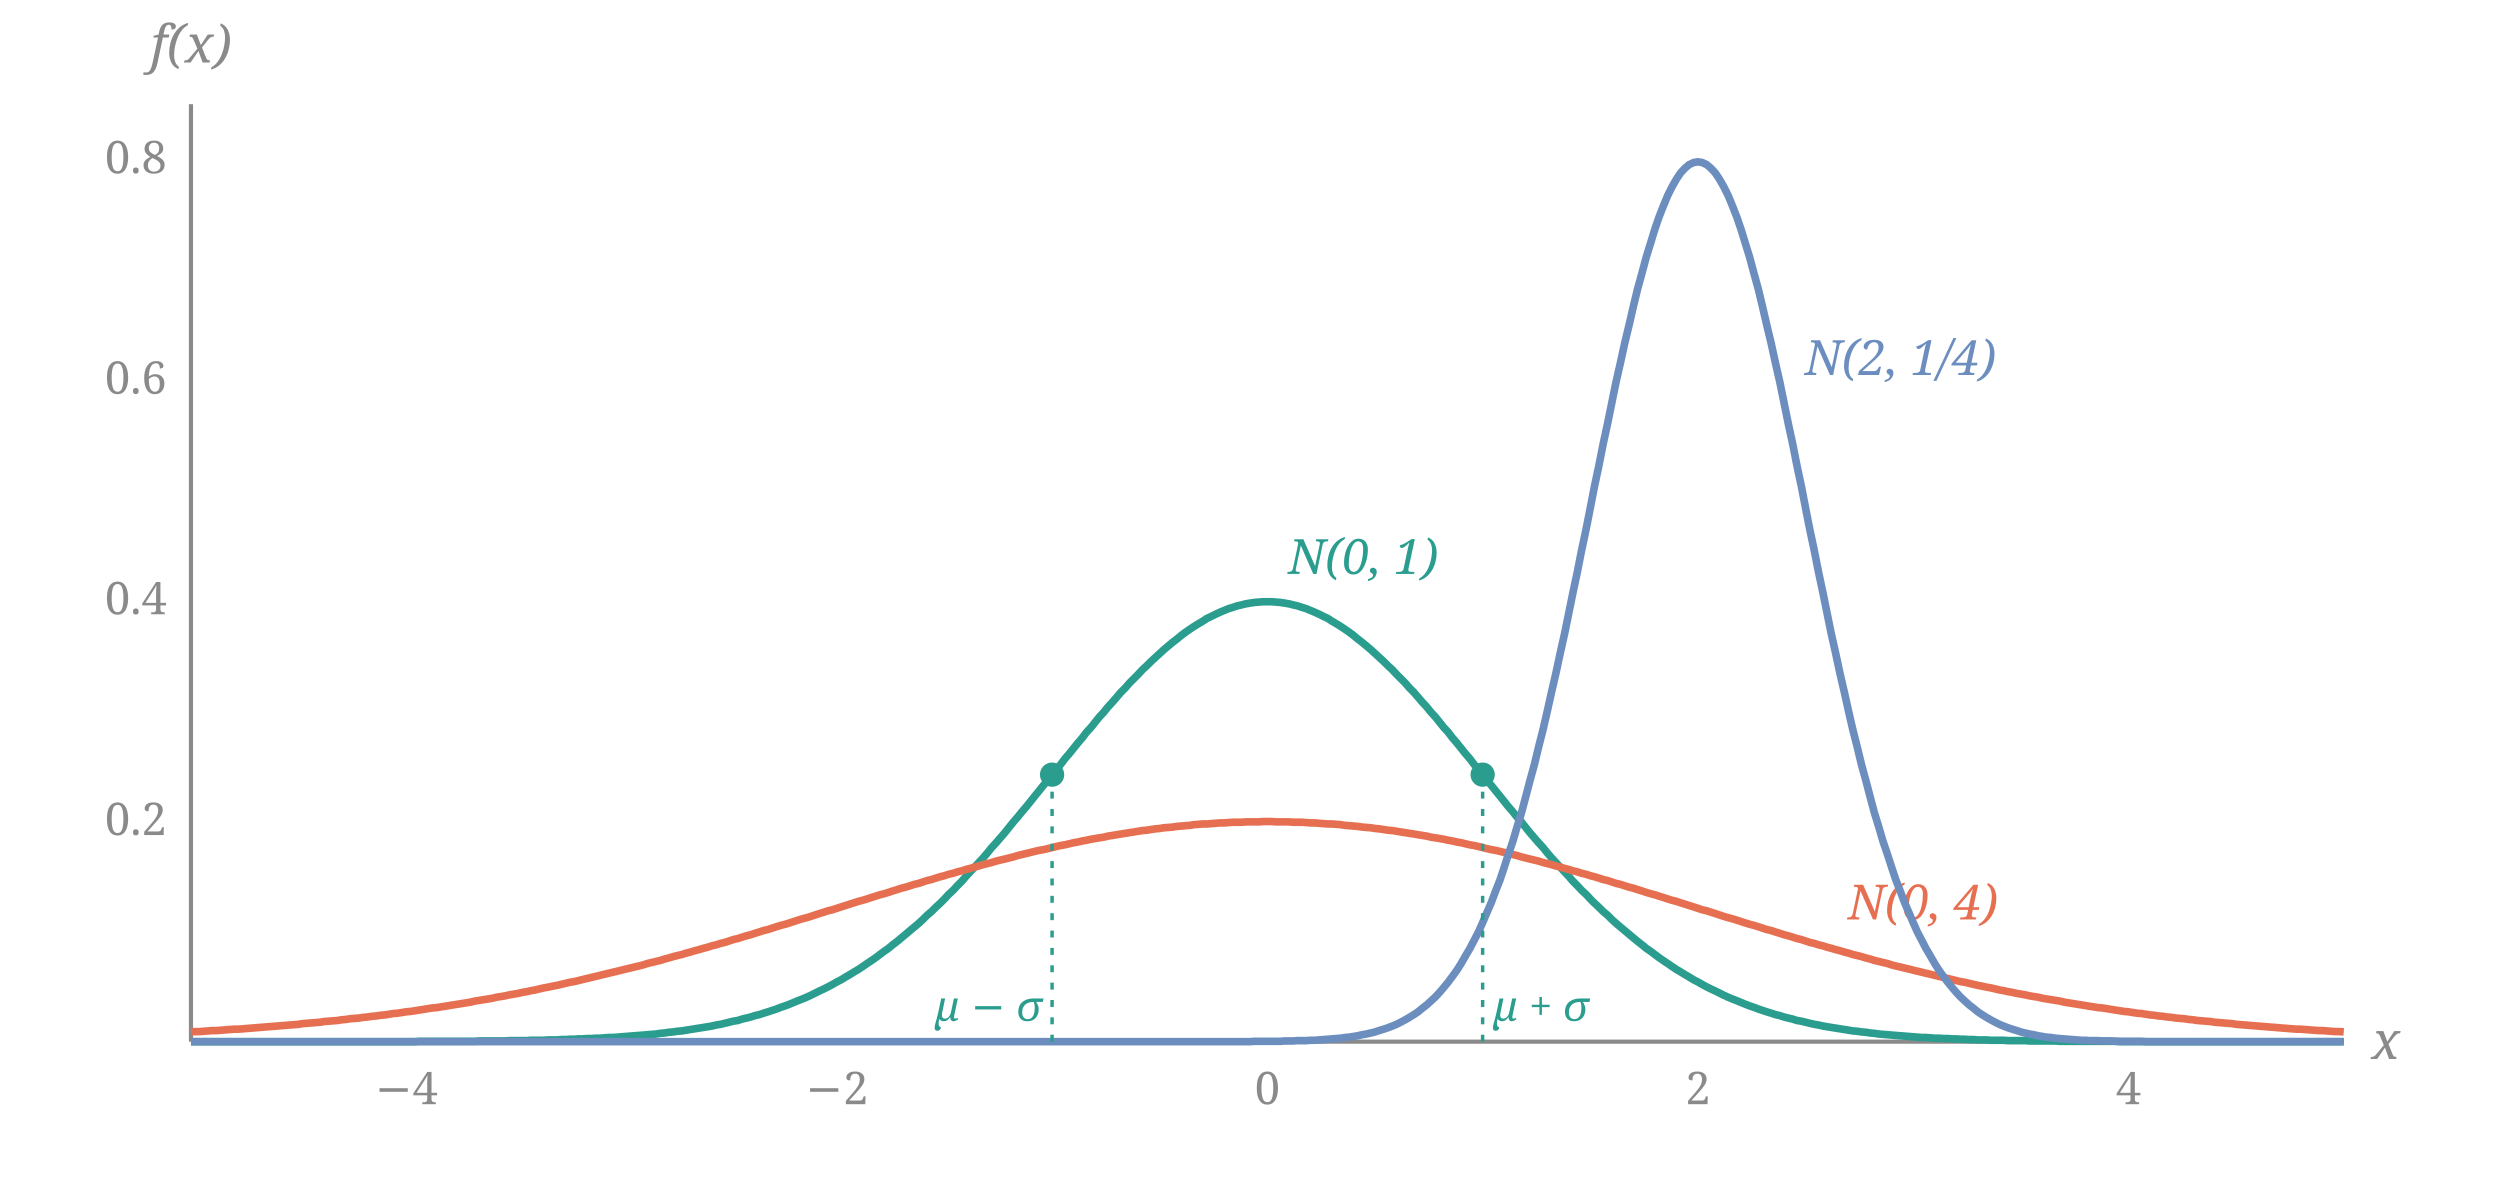
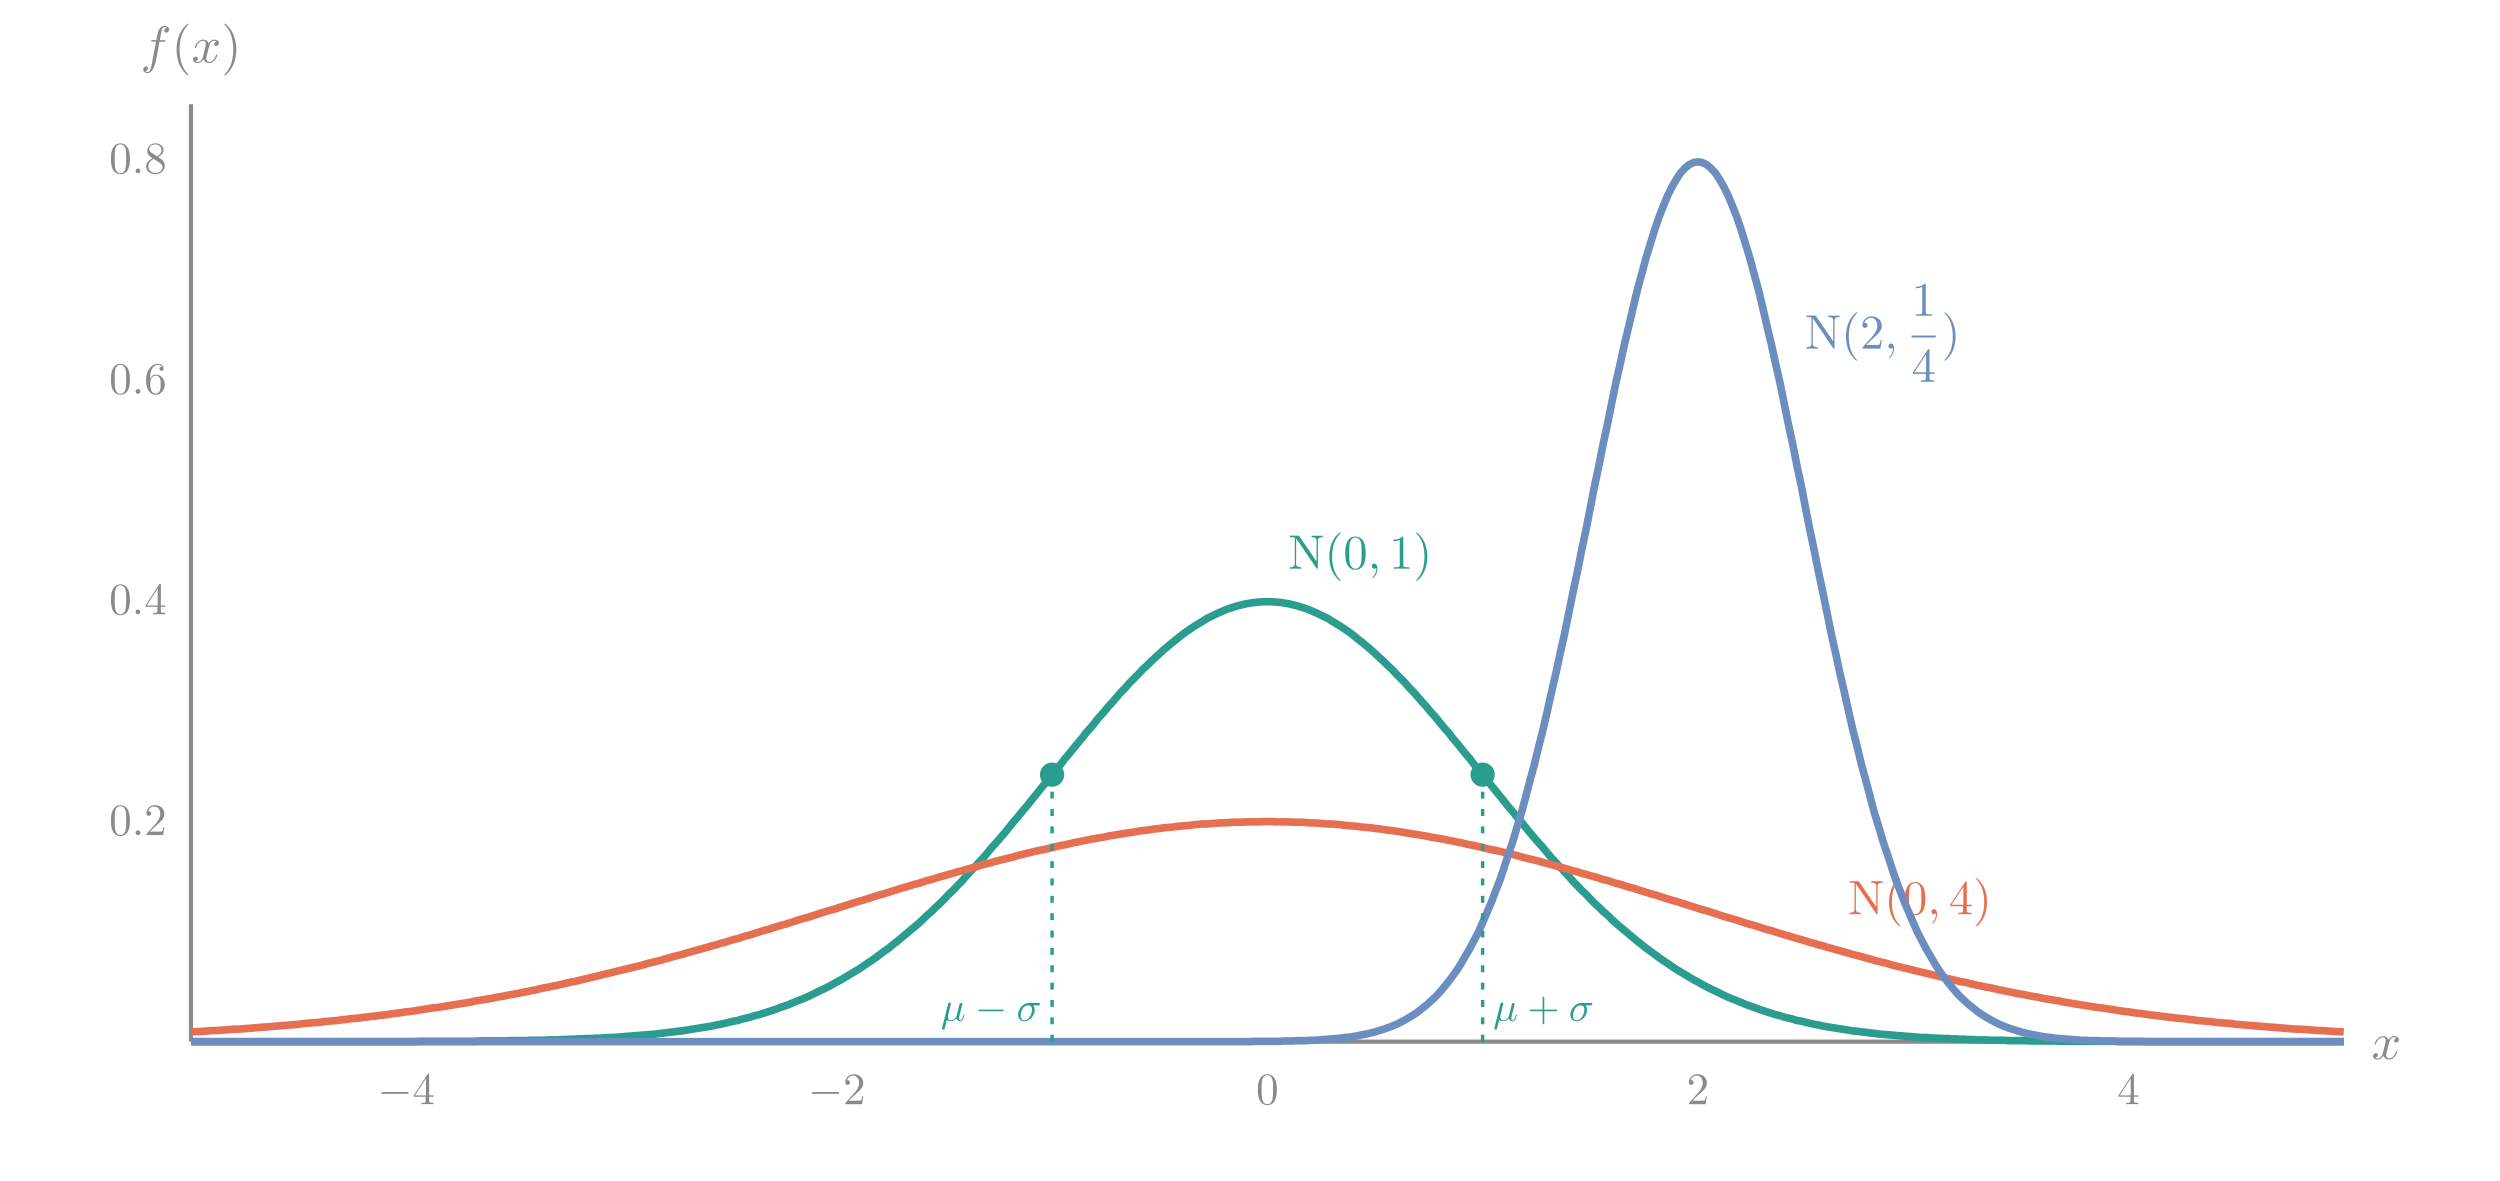
<svg xmlns="http://www.w3.org/2000/svg" viewBox="0 0 720 340" width="100%" style="max-width:720px;font-family:serif">
  <line x1="55.0" y1="300.0" x2="675.0" y2="300.0" style="stroke:#8a8a8a;stroke-width:1.2" />
  <line x1="55.0" y1="300.0" x2="55.0" y2="30.0" style="stroke:#8a8a8a;stroke-width:1.2" />
  <line x1="117.0" y1="300.0" x2="117.0" y2="300.0" style="stroke:#8a8a8a;stroke-width:1" />
-   <text x="117.0" y="318.0" text-anchor="middle" font-size="13" style="fill:#8a8a8a">−4</text>
+   <g transform="translate(117.0,318.0) scale(1.300) translate(65.63,65.73)" style="fill:#8a8a8a">
+     <defs>
+       <path id="q0" d="M4.692-1.644V-1.953H3.696V-6.486C3.696-6.685 3.696-6.745 3.537-6.745C3.447-6.745 3.417-6.745 3.337-6.625L.279-1.953V-1.644H2.929V-.777C2.929-.418 2.909-.309 2.172-.309H1.963V0C2.371-.03 2.889-.03 3.308-.03S4.254-.03 4.663 0V-.309H4.453C3.716-.309 3.696-.418 3.696-.777V-1.644H4.692ZM2.989-1.953H.558L2.989-5.669V-1.953Z" />
+       <path id="q1" d="M6.914-2.491C6.914-2.69 6.725-2.69 6.585-2.69H1.156C1.016-2.69 .827-2.69 .827-2.491S1.016-2.291 1.156-2.291H6.585C6.725-2.291 6.914-2.291 6.914-2.491Z" />
+     </defs>
+     <use x="-72" y="-65.726" href="#q1" />
+     <use x="-64.251" y="-65.726" href="#q0" />
+   </g>
  <line x1="241.0" y1="300.0" x2="241.0" y2="300.0" style="stroke:#8a8a8a;stroke-width:1" />
-   <text x="241.0" y="318.0" text-anchor="middle" font-size="13" style="fill:#8a8a8a">−2</text>
+   <g transform="translate(241.0,318.0) scale(1.300) translate(65.63,65.73)" style="fill:#8a8a8a">
+     <defs>
+       <path id="q2" d="M4.473-1.733H4.224C4.174-1.435 4.105-.996 4.005-.847C3.935-.767 3.278-.767 3.059-.767H1.265L2.321-1.793C3.875-3.168 4.473-3.706 4.473-4.702C4.473-5.838 3.577-6.635 2.361-6.635C1.235-6.635 .498-5.719 .498-4.832C.498-4.274 .996-4.274 1.026-4.274C1.196-4.274 1.544-4.394 1.544-4.802C1.544-5.061 1.365-5.32 1.016-5.32C.936-5.32 .917-5.32 .887-5.31C1.116-5.958 1.654-6.326 2.232-6.326C3.138-6.326 3.567-5.519 3.567-4.702C3.567-3.905 3.068-3.118 2.521-2.501L.608-.369C.498-.259 .498-.239 .498 0H4.194L4.473-1.733Z" />
+     </defs>
+     <use x="-72" y="-65.726" href="#q1" />
+     <use x="-64.251" y="-65.726" href="#q2" />
+   </g>
  <line x1="365.0" y1="300.0" x2="365.0" y2="300.0" style="stroke:#8a8a8a;stroke-width:1" />
-   <text x="365.0" y="318.0" text-anchor="middle" font-size="13" style="fill:#8a8a8a">0</text>
+   <g transform="translate(365.0,318.0) scale(1.300) translate(69.51,65.73)" style="fill:#8a8a8a">
+     <defs>
+       <path id="q3" d="M4.583-3.188C4.583-3.985 4.533-4.782 4.184-5.519C3.726-6.476 2.909-6.635 2.491-6.635C1.893-6.635 1.166-6.376 .757-5.45C.438-4.762 .389-3.985 .389-3.188C.389-2.441 .428-1.544 .837-.787C1.265 .02 1.993 .219 2.481 .219C3.019 .219 3.776 .01 4.214-.936C4.533-1.624 4.583-2.401 4.583-3.188ZM3.756-3.308C3.756-2.56 3.756-1.883 3.646-1.245C3.497-.299 2.929 0 2.481 0C2.092 0 1.504-.249 1.325-1.205C1.215-1.803 1.215-2.72 1.215-3.308C1.215-3.945 1.215-4.603 1.295-5.141C1.484-6.326 2.232-6.416 2.481-6.416C2.809-6.416 3.467-6.237 3.656-5.25C3.756-4.692 3.756-3.935 3.756-3.308Z" />
+     </defs>
+     <use x="-72" y="-65.726" href="#q3" />
+   </g>
  <line x1="489.0" y1="300.0" x2="489.0" y2="300.0" style="stroke:#8a8a8a;stroke-width:1" />
-   <text x="489.0" y="318.0" text-anchor="middle" font-size="13" style="fill:#8a8a8a">2</text>
+   <g transform="translate(489.0,318.0) scale(1.300) translate(69.51,65.73)" style="fill:#8a8a8a">
+     <use x="-72" y="-65.726" href="#q2" />
+   </g>
  <line x1="613.0" y1="300.0" x2="613.0" y2="300.0" style="stroke:#8a8a8a;stroke-width:1" />
-   <text x="613.0" y="318.0" text-anchor="middle" font-size="13" style="fill:#8a8a8a">4</text>
-   <text x="48.0" y="240.5" text-anchor="end" font-size="13" style="fill:#8a8a8a">0.2</text>
-   <text x="48.0" y="176.9" text-anchor="end" font-size="13" style="fill:#8a8a8a">0.4</text>
-   <text x="48.0" y="113.4" text-anchor="end" font-size="13" style="fill:#8a8a8a">0.6</text>
-   <text x="48.0" y="49.9" text-anchor="end" font-size="13" style="fill:#8a8a8a">0.8</text>
-   <text x="683.0" y="305.0" text-anchor="start" font-size="15" font-style="italic" style="fill:#8a8a8a">x</text>
-   <text x="55.0" y="18.0" text-anchor="middle" font-size="15" font-style="italic" style="fill:#8a8a8a">f(x)</text>
+   <g transform="translate(613.0,318.0) scale(1.300) translate(69.51,65.73)" style="fill:#8a8a8a">
+     <use x="-72" y="-65.726" href="#q0" />
+   </g>
+   <g transform="translate(48.0,240.5) scale(1.300) translate(59.27,65.73)" style="fill:#8a8a8a">
+     <defs>
+       <path id="q4" d="M1.913-.528C1.913-.817 1.674-1.056 1.385-1.056S.857-.817 .857-.528S1.096 0 1.385 0S1.913-.239 1.913-.528Z" />
+     </defs>
+     <use x="-72" y="-65.726" href="#q3" />
+     <use x="-67.019" y="-65.726" href="#q4" />
+     <use x="-64.251" y="-65.726" href="#q2" />
+   </g>
+   <g transform="translate(48.0,176.9) scale(1.300) translate(59.27,65.73)" style="fill:#8a8a8a">
+     <use x="-72" y="-65.726" href="#q3" />
+     <use x="-67.019" y="-65.726" href="#q4" />
+     <use x="-64.251" y="-65.726" href="#q0" />
+   </g>
+   <g transform="translate(48.0,113.4) scale(1.300) translate(59.27,65.73)" style="fill:#8a8a8a">
+     <defs>
+       <path id="q5" d="M4.553-2.032C4.553-3.298 3.666-4.254 2.56-4.254C1.883-4.254 1.514-3.746 1.315-3.268V-3.507C1.315-6.027 2.55-6.386 3.059-6.386C3.298-6.386 3.716-6.326 3.935-5.988C3.786-5.988 3.387-5.988 3.387-5.539C3.387-5.23 3.626-5.081 3.846-5.081C4.005-5.081 4.304-5.171 4.304-5.559C4.304-6.157 3.866-6.635 3.039-6.635C1.763-6.635 .418-5.35 .418-3.148C.418-.488 1.574 .219 2.501 .219C3.606 .219 4.553-.717 4.553-2.032ZM3.656-2.042C3.656-1.564 3.656-1.066 3.487-.707C3.188-.11 2.73-.06 2.501-.06C1.873-.06 1.574-.658 1.514-.807C1.335-1.275 1.335-2.072 1.335-2.252C1.335-3.029 1.654-4.025 2.55-4.025C2.71-4.025 3.168-4.025 3.477-3.407C3.656-3.039 3.656-2.531 3.656-2.042Z" />
+     </defs>
+     <use x="-72" y="-65.726" href="#q3" />
+     <use x="-67.019" y="-65.726" href="#q4" />
+     <use x="-64.251" y="-65.726" href="#q5" />
+   </g>
+   <g transform="translate(48.0,49.9) scale(1.300) translate(59.27,65.73)" style="fill:#8a8a8a">
+     <defs>
+       <path id="q6" d="M4.553-1.674C4.553-2.032 4.443-2.481 4.065-2.899C3.875-3.108 3.716-3.208 3.078-3.606C3.796-3.975 4.284-4.493 4.284-5.151C4.284-6.067 3.397-6.635 2.491-6.635C1.494-6.635 .687-5.898 .687-4.971C.687-4.792 .707-4.344 1.126-3.875C1.235-3.756 1.604-3.507 1.853-3.337C1.275-3.049 .418-2.491 .418-1.504C.418-.448 1.435 .219 2.481 .219C3.606 .219 4.553-.608 4.553-1.674ZM3.846-5.151C3.846-4.583 3.457-4.105 2.859-3.756L1.624-4.553C1.166-4.852 1.126-5.191 1.126-5.36C1.126-5.968 1.773-6.386 2.481-6.386C3.208-6.386 3.846-5.868 3.846-5.151ZM4.055-1.315C4.055-.578 3.308-.06 2.491-.06C1.634-.06 .917-.677 .917-1.504C.917-2.082 1.235-2.72 2.082-3.188L3.308-2.411C3.587-2.222 4.055-1.923 4.055-1.315Z" />
+     </defs>
+     <use x="-72" y="-65.726" href="#q3" />
+     <use x="-67.019" y="-65.726" href="#q4" />
+     <use x="-64.251" y="-65.726" href="#q6" />
+   </g>
+   <g transform="translate(683.0,305.0) scale(1.500) translate(72.00,67.71)" style="fill:#8a8a8a">
+     <defs>
+       <path id="q7" d="M4.941-1.425C4.941-1.524 4.852-1.524 4.822-1.524C4.732-1.524 4.712-1.484 4.692-1.415C4.364-.349 3.686-.11 3.367-.11C2.979-.11 2.819-.428 2.819-.767C2.819-.986 2.879-1.205 2.989-1.644L3.328-3.009C3.387-3.268 3.616-4.184 4.314-4.184C4.364-4.184 4.603-4.184 4.812-4.055C4.533-4.005 4.334-3.756 4.334-3.517C4.334-3.357 4.443-3.168 4.712-3.168C4.932-3.168 5.25-3.347 5.25-3.746C5.25-4.264 4.663-4.403 4.324-4.403C3.746-4.403 3.397-3.875 3.278-3.646C3.029-4.304 2.491-4.403 2.202-4.403C1.166-4.403 .598-3.118 .598-2.869C.598-2.77 .717-2.77 .717-2.77C.797-2.77 .827-2.79 .847-2.879C1.186-3.935 1.843-4.184 2.182-4.184C2.371-4.184 2.72-4.095 2.72-3.517C2.72-3.208 2.55-2.54 2.182-1.146C2.022-.528 1.674-.11 1.235-.11C1.176-.11 .946-.11 .737-.239C.986-.289 1.205-.498 1.205-.777C1.205-1.046 .986-1.126 .837-1.126C.538-1.126 .289-.867 .289-.548C.289-.09 .787 .11 1.225 .11C1.883 .11 2.242-.588 2.271-.648C2.391-.279 2.75 .11 3.347 .11C4.374 .11 4.941-1.176 4.941-1.425Z" />
+     </defs>
+     <use x="-72" y="-67.711" href="#q7" />
+   </g>
+   <g transform="translate(55.0,18.0) scale(1.500) translate(62.30,64.53)" style="fill:#8a8a8a">
+     <defs>
+       <path id="q8" d="M3.298 2.391C3.298 2.361 3.298 2.341 3.128 2.172C1.883 .917 1.564-.966 1.564-2.491C1.564-4.224 1.943-5.958 3.168-7.203C3.298-7.323 3.298-7.342 3.298-7.372C3.298-7.442 3.258-7.472 3.198-7.472C3.098-7.472 2.202-6.795 1.614-5.529C1.106-4.433 .986-3.328 .986-2.491C.986-1.714 1.096-.508 1.644 .618C2.242 1.843 3.098 2.491 3.198 2.491C3.258 2.491 3.298 2.461 3.298 2.391Z" />
+       <path id="q9" d="M2.879-2.491C2.879-3.268 2.77-4.473 2.222-5.599C1.624-6.824 .767-7.472 .667-7.472C.608-7.472 .568-7.432 .568-7.372C.568-7.342 .568-7.323 .757-7.143C1.733-6.157 2.301-4.573 2.301-2.491C2.301-.787 1.933 .966 .697 2.222C.568 2.341 .568 2.361 .568 2.391C.568 2.451 .608 2.491 .667 2.491C.767 2.491 1.664 1.813 2.252 .548C2.76-.548 2.879-1.654 2.879-2.491Z" />
+       <path id="q10" d="M5.499-6.336C5.499-6.795 5.041-7.024 4.633-7.024C4.294-7.024 3.666-6.844 3.367-5.858C3.308-5.649 3.278-5.549 3.039-4.294H2.351C2.162-4.294 2.052-4.294 2.052-4.105C2.052-3.985 2.142-3.985 2.331-3.985H2.989L2.242-.05C2.062 .917 1.893 1.823 1.375 1.823C1.335 1.823 1.086 1.823 .897 1.644C1.355 1.614 1.445 1.255 1.445 1.106C1.445 .877 1.265 .757 1.076 .757C.817 .757 .528 .976 .528 1.355C.528 1.803 .966 2.042 1.375 2.042C1.923 2.042 2.321 1.455 2.501 1.076C2.819 .448 3.049-.757 3.059-.827L3.656-3.985H4.513C4.712-3.985 4.812-3.985 4.812-4.184C4.812-4.294 4.712-4.294 4.543-4.294H3.716C3.826-4.872 3.816-4.852 3.925-5.43C3.965-5.639 4.105-6.346 4.164-6.466C4.254-6.655 4.423-6.804 4.633-6.804C4.672-6.804 4.932-6.804 5.121-6.625C4.682-6.585 4.583-6.237 4.583-6.087C4.583-5.858 4.762-5.738 4.951-5.738C5.21-5.738 5.499-5.958 5.499-6.336Z" />
+     </defs>
+     <use x="-72" y="-64.528" href="#q10" />
+     <use x="-66.05" y="-64.528" href="#q8" />
+     <use x="-62.176" y="-64.528" href="#q7" />
+     <use x="-56.482" y="-64.528" href="#q9" />
+   </g>
  <path d="M55.0,300.0 L56.2,300.0 L57.5,300.0 L58.7,300.0 L60.0,300.0 L61.2,300.0 L62.4,300.0 L63.7,300.0 L64.9,300.0 L66.2,300.0 L67.4,300.0 L68.6,300.0 L69.9,300.0 L71.1,300.0 L72.4,300.0 L73.6,300.0 L74.8,300.0 L76.1,300.0 L77.3,300.0 L78.6,300.0 L79.8,300.0 L81.0,300.0 L82.3,300.0 L83.5,300.0 L84.8,300.0 L86.0,300.0 L87.2,300.0 L88.5,300.0 L89.7,300.0 L91.0,300.0 L92.2,300.0 L93.4,300.0 L94.7,300.0 L95.9,300.0 L97.2,300.0 L98.4,300.0 L99.6,300.0 L100.9,300.0 L102.1,300.0 L103.4,300.0 L104.6,300.0 L105.8,300.0 L107.1,300.0 L108.3,300.0 L109.6,300.0 L110.8,300.0 L112.0,300.0 L113.3,300.0 L114.5,300.0 L115.8,300.0 L117.0,300.0 L118.2,300.0 L119.5,300.0 L120.7,299.9 L122.0,299.9 L123.2,299.9 L124.4,299.9 L125.7,299.9 L126.9,299.9 L128.2,299.9 L129.4,299.9 L130.6,299.9 L131.9,299.9 L133.1,299.9 L134.4,299.9 L135.6,299.9 L136.8,299.9 L138.1,299.8 L139.3,299.8 L140.6,299.8 L141.8,299.8 L143.0,299.8 L144.3,299.8 L145.5,299.8 L146.8,299.7 L148.0,299.7 L149.2,299.7 L150.5,299.7 L151.7,299.7 L153.0,299.6 L154.2,299.6 L155.4,299.6 L156.7,299.6 L157.9,299.5 L159.2,299.5 L160.4,299.5 L161.6,299.4 L162.9,299.4 L164.1,299.3 L165.4,299.3 L166.6,299.2 L167.8,299.2 L169.1,299.1 L170.3,299.1 L171.6,299.0 L172.8,299.0 L174.0,298.9 L175.3,298.8 L176.5,298.8 L177.8,298.7 L179.0,298.6 L180.2,298.5 L181.5,298.4 L182.7,298.3 L184.0,298.2 L185.2,298.1 L186.4,298.0 L187.7,297.9 L188.9,297.8 L190.2,297.6 L191.4,297.5 L192.6,297.3 L193.9,297.2 L195.1,297.0 L196.4,296.9 L197.6,296.7 L198.8,296.5 L200.1,296.3 L201.3,296.1 L202.6,295.9 L203.8,295.7 L205.0,295.5 L206.3,295.2 L207.5,295.0 L208.8,294.7 L210.0,294.4 L211.2,294.1 L212.5,293.9 L213.7,293.5 L215.0,293.2 L216.2,292.9 L217.4,292.5 L218.7,292.2 L219.9,291.8 L221.2,291.4 L222.4,291.0 L223.6,290.6 L224.9,290.1 L226.1,289.7 L227.4,289.2 L228.6,288.7 L229.8,288.2 L231.1,287.7 L232.3,287.2 L233.6,286.6 L234.8,286.0 L236.0,285.4 L237.3,284.8 L238.5,284.2 L239.8,283.5 L241.0,282.8 L242.2,282.2 L243.5,281.4 L244.7,280.7 L246.0,279.9 L247.2,279.2 L248.4,278.4 L249.7,277.5 L250.9,276.7 L252.2,275.8 L253.4,274.9 L254.6,274.0 L255.9,273.1 L257.1,272.1 L258.4,271.1 L259.6,270.1 L260.8,269.1 L262.1,268.0 L263.3,267.0 L264.6,265.9 L265.8,264.8 L267.0,263.6 L268.3,262.5 L269.5,261.3 L270.8,260.1 L272.0,258.9 L273.2,257.6 L274.5,256.4 L275.7,255.1 L277.0,253.8 L278.2,252.4 L279.4,251.1 L280.7,249.7 L281.9,248.4 L283.2,247.0 L284.4,245.6 L285.6,244.1 L286.9,242.7 L288.1,241.3 L289.4,239.8 L290.6,238.3 L291.8,236.8 L293.1,235.3 L294.3,233.8 L295.6,232.3 L296.8,230.8 L298.0,229.3 L299.3,227.7 L300.5,226.2 L301.8,224.7 L303.0,223.1 L304.2,221.6 L305.5,220.1 L306.7,218.5 L308.0,217.0 L309.2,215.5 L310.4,214.0 L311.7,212.5 L312.9,210.9 L314.2,209.5 L315.4,208.0 L316.6,206.5 L317.9,205.1 L319.1,203.6 L320.4,202.2 L321.6,200.8 L322.8,199.4 L324.1,198.1 L325.3,196.7 L326.6,195.4 L327.8,194.2 L329.0,192.9 L330.3,191.7 L331.5,190.5 L332.8,189.3 L334.0,188.2 L335.2,187.1 L336.5,186.0 L337.7,185.0 L339.0,184.0 L340.2,183.0 L341.4,182.1 L342.7,181.2 L343.9,180.4 L345.2,179.6 L346.4,178.9 L347.6,178.1 L348.9,177.5 L350.1,176.9 L351.4,176.3 L352.6,175.8 L353.8,175.3 L355.1,174.9 L356.3,174.5 L357.6,174.2 L358.8,173.9 L360.0,173.7 L361.3,173.5 L362.5,173.4 L363.8,173.3 L365.0,173.3 L366.2,173.3 L367.5,173.4 L368.7,173.5 L370.0,173.7 L371.2,173.9 L372.4,174.2 L373.7,174.5 L374.9,174.9 L376.2,175.3 L377.4,175.8 L378.6,176.3 L379.9,176.9 L381.1,177.5 L382.4,178.1 L383.6,178.9 L384.8,179.6 L386.1,180.4 L387.3,181.2 L388.6,182.1 L389.8,183.0 L391.0,184.0 L392.3,185.0 L393.5,186.0 L394.8,187.1 L396.0,188.2 L397.2,189.3 L398.5,190.5 L399.7,191.7 L401.0,192.9 L402.2,194.2 L403.4,195.4 L404.7,196.7 L405.9,198.1 L407.2,199.4 L408.4,200.8 L409.6,202.2 L410.9,203.6 L412.1,205.1 L413.4,206.5 L414.6,208.0 L415.8,209.5 L417.1,210.9 L418.3,212.5 L419.6,214.0 L420.8,215.5 L422.0,217.0 L423.3,218.5 L424.5,220.1 L425.8,221.6 L427.0,223.1 L428.2,224.7 L429.5,226.2 L430.7,227.7 L432.0,229.3 L433.2,230.8 L434.4,232.3 L435.7,233.8 L436.9,235.3 L438.2,236.8 L439.4,238.3 L440.6,239.8 L441.9,241.3 L443.1,242.7 L444.4,244.1 L445.6,245.6 L446.8,247.0 L448.1,248.4 L449.3,249.7 L450.6,251.1 L451.8,252.4 L453.0,253.8 L454.3,255.1 L455.5,256.4 L456.8,257.6 L458.0,258.9 L459.2,260.1 L460.5,261.3 L461.7,262.5 L463.0,263.6 L464.2,264.8 L465.4,265.9 L466.7,267.0 L467.9,268.0 L469.2,269.1 L470.4,270.1 L471.6,271.1 L472.9,272.1 L474.1,273.1 L475.4,274.0 L476.6,274.9 L477.8,275.8 L479.1,276.7 L480.3,277.5 L481.6,278.4 L482.8,279.2 L484.0,279.9 L485.3,280.7 L486.5,281.4 L487.8,282.2 L489.0,282.8 L490.2,283.5 L491.5,284.2 L492.7,284.8 L494.0,285.4 L495.2,286.0 L496.4,286.6 L497.7,287.2 L498.9,287.7 L500.2,288.2 L501.4,288.7 L502.6,289.2 L503.9,289.7 L505.1,290.1 L506.4,290.6 L507.6,291.0 L508.8,291.4 L510.1,291.8 L511.3,292.2 L512.6,292.5 L513.8,292.9 L515.0,293.2 L516.3,293.5 L517.5,293.9 L518.8,294.1 L520.0,294.4 L521.2,294.7 L522.5,295.0 L523.7,295.2 L525.0,295.5 L526.2,295.7 L527.4,295.9 L528.7,296.1 L529.9,296.3 L531.2,296.5 L532.4,296.7 L533.6,296.9 L534.9,297.0 L536.1,297.2 L537.4,297.3 L538.6,297.5 L539.8,297.6 L541.1,297.8 L542.3,297.9 L543.6,298.0 L544.8,298.1 L546.0,298.2 L547.3,298.3 L548.5,298.4 L549.8,298.5 L551.0,298.6 L552.2,298.7 L553.5,298.8 L554.7,298.8 L556.0,298.9 L557.2,299.0 L558.4,299.0 L559.7,299.1 L560.9,299.1 L562.2,299.2 L563.4,299.2 L564.6,299.3 L565.9,299.3 L567.1,299.4 L568.4,299.4 L569.6,299.5 L570.8,299.5 L572.1,299.5 L573.3,299.6 L574.6,299.6 L575.8,299.6 L577.0,299.6 L578.3,299.7 L579.5,299.7 L580.8,299.7 L582.0,299.7 L583.2,299.7 L584.5,299.8 L585.7,299.8 L587.0,299.8 L588.2,299.8 L589.4,299.8 L590.7,299.8 L591.9,299.8 L593.2,299.9 L594.4,299.9 L595.6,299.9 L596.9,299.9 L598.1,299.9 L599.4,299.9 L600.6,299.9 L601.8,299.9 L603.1,299.9 L604.3,299.9 L605.6,299.9 L606.8,299.9 L608.0,299.9 L609.3,299.9 L610.5,300.0 L611.8,300.0 L613.0,300.0 L614.2,300.0 L615.5,300.0 L616.7,300.0 L618.0,300.0 L619.2,300.0 L620.4,300.0 L621.7,300.0 L622.9,300.0 L624.2,300.0 L625.4,300.0 L626.6,300.0 L627.9,300.0 L629.1,300.0 L630.4,300.0 L631.6,300.0 L632.8,300.0 L634.1,300.0 L635.3,300.0 L636.6,300.0 L637.8,300.0 L639.0,300.0 L640.3,300.0 L641.5,300.0 L642.8,300.0 L644.0,300.0 L645.2,300.0 L646.5,300.0 L647.7,300.0 L649.0,300.0 L650.2,300.0 L651.4,300.0 L652.7,300.0 L653.9,300.0 L655.2,300.0 L656.4,300.0 L657.6,300.0 L658.9,300.0 L660.1,300.0 L661.4,300.0 L662.6,300.0 L663.8,300.0 L665.1,300.0 L666.3,300.0 L667.6,300.0 L668.8,300.0 L670.0,300.0 L671.3,300.0 L672.5,300.0 L673.8,300.0 L675.0,300.0" style="fill:none;stroke:#2a9d8f;stroke-width:2.2" />
-   <text x="371.0" y="165.3" text-anchor="start" font-size="14" font-style="italic" style="fill:#2a9d8f">N(0, 1)</text>
+   <g transform="translate(371.0,163.8) scale(1.400) translate(72.00,64.53)" style="fill:#2a9d8f">
+     <defs>
+       <path id="q11" d="M2.022-.01C2.022-.667 1.773-1.056 1.385-1.056C1.056-1.056 .857-.807 .857-.528C.857-.259 1.056 0 1.385 0C1.504 0 1.634-.04 1.733-.13C1.763-.149 1.783-.159 1.783-.159S1.803-.149 1.803-.01C1.803 .727 1.455 1.325 1.126 1.654C1.016 1.763 1.016 1.783 1.016 1.813C1.016 1.883 1.066 1.923 1.116 1.923C1.225 1.923 2.022 1.156 2.022-.01Z" />
+       <path id="q12" d="M4.174 0V-.309H3.856C2.959-.309 2.929-.418 2.929-.787V-6.376C2.929-6.615 2.929-6.635 2.7-6.635C2.082-5.998 1.205-5.998 .887-5.998V-5.689C1.086-5.689 1.674-5.689 2.192-5.948V-.787C2.192-.428 2.162-.309 1.265-.309H.946V0C1.295-.03 2.162-.03 2.56-.03S3.826-.03 4.174 0Z" />
+       <path id="q13" d="M7.133-6.496V-6.804L5.968-6.775L4.802-6.804V-6.496C5.828-6.496 5.828-6.027 5.828-5.758V-1.504L2.311-6.675C2.222-6.795 2.212-6.804 2.022-6.804H.329V-6.496H.618C.767-6.496 .966-6.486 1.116-6.476C1.345-6.446 1.355-6.436 1.355-6.247V-1.046C1.355-.777 1.355-.309 .329-.309V0L1.494-.03L2.66 0V-.309C1.634-.309 1.634-.777 1.634-1.046V-6.227C1.684-6.177 1.694-6.167 1.733-6.107L5.798-.13C5.888-.01 5.898 0 5.968 0C6.107 0 6.107-.07 6.107-.259V-5.758C6.107-6.027 6.107-6.496 7.133-6.496Z" />
+     </defs>
+     <use x="-72" y="-64.528" href="#q13" />
+     <use x="-64.528" y="-64.528" href="#q8" />
+     <use x="-60.654" y="-64.528" href="#q3" />
+     <use x="-55.672" y="-64.528" href="#q11" />
+     <use x="-51.244" y="-64.528" href="#q12" />
+     <use x="-46.263" y="-64.528" href="#q9" />
+   </g>
  <path d="M55.0,297.2 L56.2,297.1 L57.5,297.1 L58.7,297.0 L60.0,296.9 L61.2,296.8 L62.4,296.8 L63.7,296.7 L64.9,296.6 L66.2,296.5 L67.4,296.4 L68.6,296.4 L69.9,296.3 L71.1,296.2 L72.4,296.1 L73.6,296.0 L74.8,295.9 L76.1,295.8 L77.3,295.7 L78.6,295.6 L79.8,295.5 L81.0,295.4 L82.3,295.3 L83.5,295.2 L84.8,295.1 L86.0,295.0 L87.2,294.8 L88.5,294.7 L89.7,294.6 L91.0,294.5 L92.2,294.4 L93.4,294.2 L94.7,294.1 L95.9,294.0 L97.2,293.9 L98.4,293.7 L99.6,293.6 L100.9,293.4 L102.1,293.3 L103.4,293.2 L104.6,293.0 L105.8,292.9 L107.1,292.7 L108.3,292.6 L109.6,292.4 L110.8,292.3 L112.0,292.1 L113.3,291.9 L114.5,291.8 L115.8,291.6 L117.0,291.4 L118.2,291.3 L119.5,291.1 L120.7,290.9 L122.0,290.7 L123.2,290.5 L124.4,290.3 L125.7,290.2 L126.9,290.0 L128.2,289.8 L129.4,289.6 L130.6,289.4 L131.9,289.2 L133.1,289.0 L134.4,288.8 L135.6,288.6 L136.8,288.3 L138.1,288.1 L139.3,287.9 L140.6,287.7 L141.8,287.5 L143.0,287.2 L144.3,287.0 L145.5,286.8 L146.8,286.5 L148.0,286.3 L149.2,286.1 L150.5,285.8 L151.7,285.6 L153.0,285.3 L154.2,285.1 L155.4,284.8 L156.7,284.5 L157.9,284.3 L159.2,284.0 L160.4,283.8 L161.6,283.5 L162.9,283.2 L164.1,282.9 L165.4,282.7 L166.6,282.4 L167.8,282.1 L169.1,281.8 L170.3,281.5 L171.6,281.2 L172.8,280.9 L174.0,280.6 L175.3,280.3 L176.5,280.0 L177.8,279.7 L179.0,279.4 L180.2,279.1 L181.5,278.8 L182.7,278.5 L184.0,278.2 L185.2,277.9 L186.4,277.5 L187.7,277.2 L188.9,276.9 L190.2,276.6 L191.4,276.2 L192.6,275.9 L193.9,275.5 L195.1,275.2 L196.4,274.9 L197.6,274.5 L198.8,274.2 L200.1,273.8 L201.3,273.5 L202.6,273.1 L203.8,272.8 L205.0,272.4 L206.3,272.1 L207.5,271.7 L208.8,271.4 L210.0,271.0 L211.2,270.6 L212.5,270.3 L213.7,269.9 L215.0,269.5 L216.2,269.2 L217.4,268.8 L218.7,268.4 L219.9,268.0 L221.2,267.7 L222.4,267.3 L223.6,266.9 L224.9,266.5 L226.1,266.2 L227.4,265.8 L228.6,265.4 L229.8,265.0 L231.1,264.6 L232.3,264.3 L233.6,263.9 L234.8,263.5 L236.0,263.1 L237.3,262.7 L238.5,262.3 L239.8,262.0 L241.0,261.6 L242.2,261.2 L243.5,260.8 L244.7,260.4 L246.0,260.0 L247.2,259.6 L248.4,259.3 L249.7,258.9 L250.9,258.5 L252.2,258.1 L253.4,257.7 L254.6,257.4 L255.9,257.0 L257.1,256.6 L258.4,256.2 L259.6,255.8 L260.8,255.5 L262.1,255.1 L263.3,254.7 L264.6,254.4 L265.8,254.0 L267.0,253.6 L268.3,253.3 L269.5,252.9 L270.8,252.5 L272.0,252.2 L273.2,251.8 L274.5,251.5 L275.7,251.1 L277.0,250.8 L278.2,250.4 L279.4,250.1 L280.7,249.7 L281.9,249.4 L283.2,249.0 L284.4,248.7 L285.6,248.4 L286.9,248.0 L288.1,247.7 L289.4,247.4 L290.6,247.1 L291.8,246.8 L293.1,246.4 L294.3,246.1 L295.6,245.8 L296.8,245.5 L298.0,245.2 L299.3,244.9 L300.5,244.7 L301.8,244.4 L303.0,244.1 L304.2,243.8 L305.5,243.5 L306.7,243.3 L308.0,243.0 L309.2,242.7 L310.4,242.5 L311.7,242.2 L312.9,242.0 L314.2,241.7 L315.4,241.5 L316.6,241.3 L317.9,241.1 L319.1,240.8 L320.4,240.6 L321.6,240.4 L322.8,240.2 L324.1,240.0 L325.3,239.8 L326.6,239.6 L327.8,239.4 L329.0,239.2 L330.3,239.1 L331.5,238.9 L332.8,238.7 L334.0,238.6 L335.2,238.4 L336.5,238.3 L337.7,238.2 L339.0,238.0 L340.2,237.9 L341.4,237.8 L342.7,237.7 L343.9,237.5 L345.2,237.4 L346.4,237.3 L347.6,237.3 L348.9,237.2 L350.1,237.1 L351.4,237.0 L352.6,237.0 L353.8,236.9 L355.1,236.8 L356.3,236.8 L357.6,236.8 L358.8,236.7 L360.0,236.7 L361.3,236.7 L362.5,236.7 L363.8,236.6 L365.0,236.6 L366.2,236.6 L367.5,236.7 L368.7,236.7 L370.0,236.7 L371.2,236.7 L372.4,236.8 L373.7,236.8 L374.9,236.8 L376.2,236.9 L377.4,237.0 L378.6,237.0 L379.9,237.1 L381.1,237.2 L382.4,237.3 L383.6,237.3 L384.8,237.4 L386.1,237.5 L387.3,237.7 L388.6,237.8 L389.8,237.9 L391.0,238.0 L392.3,238.2 L393.5,238.3 L394.8,238.4 L396.0,238.6 L397.2,238.7 L398.5,238.9 L399.7,239.1 L401.0,239.2 L402.2,239.4 L403.4,239.6 L404.7,239.8 L405.9,240.0 L407.2,240.2 L408.4,240.4 L409.6,240.6 L410.9,240.8 L412.1,241.1 L413.4,241.3 L414.6,241.5 L415.8,241.7 L417.1,242.0 L418.3,242.2 L419.6,242.5 L420.8,242.7 L422.0,243.0 L423.3,243.3 L424.5,243.5 L425.8,243.8 L427.0,244.1 L428.2,244.4 L429.5,244.7 L430.7,244.9 L432.0,245.2 L433.2,245.5 L434.4,245.8 L435.7,246.1 L436.9,246.4 L438.2,246.8 L439.4,247.1 L440.6,247.4 L441.9,247.7 L443.1,248.0 L444.4,248.4 L445.6,248.7 L446.8,249.0 L448.1,249.4 L449.3,249.7 L450.6,250.1 L451.8,250.4 L453.0,250.8 L454.3,251.1 L455.5,251.5 L456.8,251.8 L458.0,252.2 L459.2,252.5 L460.5,252.9 L461.7,253.3 L463.0,253.6 L464.2,254.0 L465.4,254.4 L466.7,254.7 L467.9,255.1 L469.2,255.5 L470.4,255.8 L471.6,256.2 L472.9,256.6 L474.1,257.0 L475.4,257.4 L476.6,257.7 L477.8,258.1 L479.1,258.5 L480.3,258.9 L481.6,259.3 L482.8,259.6 L484.0,260.0 L485.3,260.4 L486.5,260.8 L487.8,261.2 L489.0,261.6 L490.2,262.0 L491.5,262.3 L492.7,262.7 L494.0,263.1 L495.2,263.5 L496.4,263.9 L497.7,264.3 L498.9,264.6 L500.2,265.0 L501.4,265.4 L502.6,265.8 L503.9,266.2 L505.1,266.5 L506.4,266.9 L507.6,267.3 L508.8,267.7 L510.1,268.0 L511.3,268.4 L512.6,268.8 L513.8,269.2 L515.0,269.5 L516.3,269.9 L517.5,270.3 L518.8,270.6 L520.0,271.0 L521.2,271.4 L522.5,271.7 L523.7,272.1 L525.0,272.4 L526.2,272.8 L527.4,273.1 L528.7,273.5 L529.9,273.8 L531.2,274.2 L532.4,274.5 L533.6,274.9 L534.9,275.2 L536.1,275.5 L537.4,275.9 L538.6,276.2 L539.8,276.6 L541.1,276.9 L542.3,277.2 L543.6,277.5 L544.8,277.9 L546.0,278.2 L547.3,278.5 L548.5,278.8 L549.8,279.1 L551.0,279.4 L552.2,279.7 L553.5,280.0 L554.7,280.3 L556.0,280.6 L557.2,280.9 L558.4,281.2 L559.7,281.5 L560.9,281.8 L562.2,282.1 L563.4,282.4 L564.6,282.7 L565.9,282.9 L567.1,283.2 L568.4,283.5 L569.6,283.8 L570.8,284.0 L572.1,284.3 L573.3,284.5 L574.6,284.8 L575.8,285.1 L577.0,285.3 L578.3,285.6 L579.5,285.8 L580.8,286.1 L582.0,286.3 L583.2,286.5 L584.5,286.8 L585.7,287.0 L587.0,287.2 L588.2,287.5 L589.4,287.7 L590.7,287.9 L591.9,288.1 L593.2,288.3 L594.4,288.6 L595.6,288.8 L596.9,289.0 L598.1,289.2 L599.4,289.4 L600.6,289.6 L601.8,289.8 L603.1,290.0 L604.3,290.2 L605.6,290.3 L606.8,290.5 L608.0,290.7 L609.3,290.9 L610.5,291.1 L611.8,291.3 L613.0,291.4 L614.2,291.6 L615.5,291.8 L616.7,291.9 L618.0,292.1 L619.2,292.3 L620.4,292.4 L621.7,292.6 L622.9,292.7 L624.2,292.9 L625.4,293.0 L626.6,293.2 L627.9,293.3 L629.1,293.4 L630.4,293.6 L631.6,293.7 L632.8,293.9 L634.1,294.0 L635.3,294.1 L636.6,294.2 L637.8,294.4 L639.0,294.5 L640.3,294.6 L641.5,294.7 L642.8,294.8 L644.0,295.0 L645.2,295.1 L646.5,295.2 L647.7,295.3 L649.0,295.4 L650.2,295.5 L651.4,295.6 L652.7,295.7 L653.9,295.8 L655.2,295.9 L656.4,296.0 L657.6,296.1 L658.9,296.2 L660.1,296.3 L661.4,296.4 L662.6,296.4 L663.8,296.5 L665.1,296.6 L666.3,296.7 L667.6,296.8 L668.8,296.8 L670.0,296.9 L671.3,297.0 L672.5,297.1 L673.8,297.1 L675.0,297.2" style="fill:none;stroke:#e76f51;stroke-width:2.2" />
-   <text x="532.2" y="264.8" text-anchor="start" font-size="14" font-style="italic" style="fill:#e76f51">N(0, 4)</text>
+   <g transform="translate(532.2,263.3) scale(1.400) translate(72.00,64.53)" style="fill:#e76f51">
+     <use x="-72" y="-64.528" href="#q13" />
+     <use x="-64.528" y="-64.528" href="#q8" />
+     <use x="-60.654" y="-64.528" href="#q3" />
+     <use x="-55.672" y="-64.528" href="#q11" />
+     <use x="-51.244" y="-64.528" href="#q0" />
+     <use x="-46.263" y="-64.528" href="#q9" />
+   </g>
  <path d="M55.0,300.0 L56.2,300.0 L57.5,300.0 L58.7,300.0 L60.0,300.0 L61.2,300.0 L62.4,300.0 L63.7,300.0 L64.9,300.0 L66.2,300.0 L67.4,300.0 L68.6,300.0 L69.9,300.0 L71.1,300.0 L72.4,300.0 L73.6,300.0 L74.8,300.0 L76.1,300.0 L77.3,300.0 L78.6,300.0 L79.8,300.0 L81.0,300.0 L82.3,300.0 L83.5,300.0 L84.8,300.0 L86.0,300.0 L87.2,300.0 L88.5,300.0 L89.7,300.0 L91.0,300.0 L92.2,300.0 L93.4,300.0 L94.7,300.0 L95.9,300.0 L97.2,300.0 L98.4,300.0 L99.6,300.0 L100.9,300.0 L102.1,300.0 L103.4,300.0 L104.6,300.0 L105.8,300.0 L107.1,300.0 L108.3,300.0 L109.6,300.0 L110.8,300.0 L112.0,300.0 L113.3,300.0 L114.5,300.0 L115.8,300.0 L117.0,300.0 L118.2,300.0 L119.5,300.0 L120.7,300.0 L122.0,300.0 L123.2,300.0 L124.4,300.0 L125.7,300.0 L126.9,300.0 L128.2,300.0 L129.4,300.0 L130.6,300.0 L131.9,300.0 L133.1,300.0 L134.4,300.0 L135.6,300.0 L136.8,300.0 L138.1,300.0 L139.3,300.0 L140.6,300.0 L141.8,300.0 L143.0,300.0 L144.3,300.0 L145.5,300.0 L146.8,300.0 L148.0,300.0 L149.2,300.0 L150.5,300.0 L151.7,300.0 L153.0,300.0 L154.2,300.0 L155.4,300.0 L156.7,300.0 L157.9,300.0 L159.2,300.0 L160.4,300.0 L161.6,300.0 L162.9,300.0 L164.1,300.0 L165.4,300.0 L166.6,300.0 L167.8,300.0 L169.1,300.0 L170.3,300.0 L171.6,300.0 L172.8,300.0 L174.0,300.0 L175.3,300.0 L176.5,300.0 L177.8,300.0 L179.0,300.0 L180.2,300.0 L181.5,300.0 L182.7,300.0 L184.0,300.0 L185.2,300.0 L186.4,300.0 L187.7,300.0 L188.9,300.0 L190.2,300.0 L191.4,300.0 L192.6,300.0 L193.9,300.0 L195.1,300.0 L196.4,300.0 L197.6,300.0 L198.8,300.0 L200.1,300.0 L201.3,300.0 L202.6,300.0 L203.8,300.0 L205.0,300.0 L206.3,300.0 L207.5,300.0 L208.8,300.0 L210.0,300.0 L211.2,300.0 L212.5,300.0 L213.7,300.0 L215.0,300.0 L216.2,300.0 L217.4,300.0 L218.7,300.0 L219.9,300.0 L221.2,300.0 L222.4,300.0 L223.6,300.0 L224.9,300.0 L226.1,300.0 L227.4,300.0 L228.6,300.0 L229.8,300.0 L231.1,300.0 L232.3,300.0 L233.6,300.0 L234.8,300.0 L236.0,300.0 L237.3,300.0 L238.5,300.0 L239.8,300.0 L241.0,300.0 L242.2,300.0 L243.5,300.0 L244.7,300.0 L246.0,300.0 L247.2,300.0 L248.4,300.0 L249.7,300.0 L250.9,300.0 L252.2,300.0 L253.4,300.0 L254.6,300.0 L255.9,300.0 L257.1,300.0 L258.4,300.0 L259.6,300.0 L260.8,300.0 L262.1,300.0 L263.3,300.0 L264.6,300.0 L265.8,300.0 L267.0,300.0 L268.3,300.0 L269.5,300.0 L270.8,300.0 L272.0,300.0 L273.2,300.0 L274.5,300.0 L275.7,300.0 L277.0,300.0 L278.2,300.0 L279.4,300.0 L280.7,300.0 L281.9,300.0 L283.2,300.0 L284.4,300.0 L285.6,300.0 L286.9,300.0 L288.1,300.0 L289.4,300.0 L290.6,300.0 L291.8,300.0 L293.1,300.0 L294.3,300.0 L295.6,300.0 L296.8,300.0 L298.0,300.0 L299.3,300.0 L300.5,300.0 L301.8,300.0 L303.0,300.0 L304.2,300.0 L305.5,300.0 L306.7,300.0 L308.0,300.0 L309.2,300.0 L310.4,300.0 L311.7,300.0 L312.9,300.0 L314.2,300.0 L315.4,300.0 L316.6,300.0 L317.9,300.0 L319.1,300.0 L320.4,300.0 L321.6,300.0 L322.8,300.0 L324.1,300.0 L325.3,300.0 L326.6,300.0 L327.8,300.0 L329.0,300.0 L330.3,300.0 L331.5,300.0 L332.8,300.0 L334.0,300.0 L335.2,300.0 L336.5,300.0 L337.7,300.0 L339.0,300.0 L340.2,300.0 L341.4,300.0 L342.7,300.0 L343.9,300.0 L345.2,300.0 L346.4,300.0 L347.6,300.0 L348.9,300.0 L350.1,300.0 L351.4,300.0 L352.6,300.0 L353.8,300.0 L355.1,300.0 L356.3,300.0 L357.6,300.0 L358.8,300.0 L360.0,300.0 L361.3,299.9 L362.5,299.9 L363.8,299.9 L365.0,299.9 L366.2,299.9 L367.5,299.9 L368.7,299.9 L370.0,299.8 L371.2,299.8 L372.4,299.8 L373.7,299.7 L374.9,299.7 L376.2,299.7 L377.4,299.6 L378.6,299.6 L379.9,299.5 L381.1,299.4 L382.4,299.3 L383.6,299.2 L384.8,299.1 L386.1,299.0 L387.3,298.8 L388.6,298.7 L389.8,298.5 L391.0,298.3 L392.3,298.0 L393.5,297.8 L394.8,297.5 L396.0,297.2 L397.2,296.8 L398.5,296.4 L399.7,296.0 L401.0,295.5 L402.2,295.0 L403.4,294.4 L404.7,293.7 L405.9,293.0 L407.2,292.2 L408.4,291.4 L409.6,290.4 L410.9,289.4 L412.1,288.3 L413.4,287.1 L414.6,285.8 L415.8,284.4 L417.1,282.8 L418.3,281.2 L419.6,279.4 L420.8,277.5 L422.0,275.4 L423.3,273.2 L424.5,270.9 L425.8,268.4 L427.0,265.7 L428.2,262.9 L429.5,259.9 L430.7,256.7 L432.0,253.4 L433.2,249.8 L434.4,246.1 L435.7,242.3 L436.9,238.2 L438.2,234.0 L439.4,229.5 L440.6,224.9 L441.9,220.2 L443.1,215.2 L444.4,210.1 L445.6,204.9 L446.8,199.5 L448.1,193.9 L449.3,188.3 L450.6,182.5 L451.8,176.6 L453.0,170.7 L454.3,164.6 L455.5,158.5 L456.8,152.4 L458.0,146.3 L459.2,140.1 L460.5,134.0 L461.7,127.9 L463.0,121.9 L464.2,116.0 L465.4,110.1 L466.7,104.4 L467.9,98.9 L469.2,93.5 L470.4,88.3 L471.6,83.3 L472.9,78.6 L474.1,74.1 L475.4,69.9 L476.6,66.0 L477.8,62.5 L479.1,59.2 L480.3,56.3 L481.6,53.7 L482.8,51.6 L484.0,49.8 L485.3,48.4 L486.5,47.4 L487.8,46.8 L489.0,46.6 L490.2,46.8 L491.5,47.4 L492.7,48.4 L494.0,49.8 L495.2,51.6 L496.4,53.7 L497.7,56.3 L498.9,59.2 L500.2,62.5 L501.4,66.0 L502.6,69.9 L503.9,74.1 L505.1,78.6 L506.4,83.3 L507.6,88.3 L508.8,93.5 L510.1,98.9 L511.3,104.4 L512.6,110.1 L513.8,116.0 L515.0,121.9 L516.3,127.9 L517.5,134.0 L518.8,140.1 L520.0,146.3 L521.2,152.4 L522.5,158.5 L523.7,164.6 L525.0,170.7 L526.2,176.6 L527.4,182.5 L528.7,188.3 L529.9,193.9 L531.2,199.5 L532.4,204.9 L533.6,210.1 L534.9,215.2 L536.1,220.2 L537.4,224.9 L538.6,229.5 L539.8,234.0 L541.1,238.2 L542.3,242.3 L543.6,246.1 L544.8,249.8 L546.0,253.4 L547.3,256.7 L548.5,259.9 L549.8,262.9 L551.0,265.7 L552.2,268.4 L553.5,270.9 L554.7,273.2 L556.0,275.4 L557.2,277.5 L558.4,279.4 L559.7,281.2 L560.9,282.8 L562.2,284.4 L563.4,285.8 L564.6,287.1 L565.9,288.3 L567.1,289.4 L568.4,290.4 L569.6,291.4 L570.8,292.2 L572.1,293.0 L573.3,293.7 L574.6,294.4 L575.8,295.0 L577.0,295.5 L578.3,296.0 L579.5,296.4 L580.8,296.8 L582.0,297.2 L583.2,297.5 L584.5,297.8 L585.7,298.0 L587.0,298.3 L588.2,298.5 L589.4,298.7 L590.7,298.8 L591.9,299.0 L593.2,299.1 L594.4,299.2 L595.6,299.3 L596.9,299.4 L598.1,299.5 L599.4,299.6 L600.6,299.6 L601.8,299.7 L603.1,299.7 L604.3,299.7 L605.6,299.8 L606.8,299.8 L608.0,299.8 L609.3,299.9 L610.5,299.9 L611.8,299.9 L613.0,299.9 L614.2,299.9 L615.5,299.9 L616.7,299.9 L618.0,300.0 L619.2,300.0 L620.4,300.0 L621.7,300.0 L622.9,300.0 L624.2,300.0 L625.4,300.0 L626.6,300.0 L627.9,300.0 L629.1,300.0 L630.4,300.0 L631.6,300.0 L632.8,300.0 L634.1,300.0 L635.3,300.0 L636.6,300.0 L637.8,300.0 L639.0,300.0 L640.3,300.0 L641.5,300.0 L642.8,300.0 L644.0,300.0 L645.2,300.0 L646.5,300.0 L647.7,300.0 L649.0,300.0 L650.2,300.0 L651.4,300.0 L652.7,300.0 L653.9,300.0 L655.2,300.0 L656.4,300.0 L657.6,300.0 L658.9,300.0 L660.1,300.0 L661.4,300.0 L662.6,300.0 L663.8,300.0 L665.1,300.0 L666.3,300.0 L667.6,300.0 L668.8,300.0 L670.0,300.0 L671.3,300.0 L672.5,300.0 L673.8,300.0 L675.0,300.0" style="fill:none;stroke:#6c8ebf;stroke-width:2.2" />
-   <text x="519.8" y="108.0" text-anchor="start" font-size="14" font-style="italic" style="fill:#6c8ebf">N(2, 1/4)</text>
+   <g transform="translate(519.8,100.4) scale(1.400) translate(72.00,58.99)" style="fill:#6c8ebf">
+     <use x="-72" y="-58.986" href="#q13" />
+     <use x="-64.528" y="-58.986" href="#q8" />
+     <use x="-60.654" y="-58.986" href="#q2" />
+     <use x="-55.672" y="-58.986" href="#q11" />
+     <use x="-50.049" y="-65.726" href="#q12" />
+     <rect x="-50.049" y="-61.676" height=".398" width="4.981" />
+     <use x="-50.049" y="-52.153" href="#q0" />
+     <use x="-43.872" y="-58.986" href="#q9" />
+   </g>
  <line x1="303.0" y1="300.0" x2="303.0" y2="223.1" style="stroke:#2a9d8f;stroke-width:1;stroke-dasharray:2 3" />
  <circle cx="303.0" cy="223.1" r="3.5" style="fill:#2a9d8f" />
  <line x1="427.0" y1="300.0" x2="427.0" y2="223.1" style="stroke:#2a9d8f;stroke-width:1;stroke-dasharray:2 3" />
  <circle cx="427.0" cy="223.1" r="3.5" style="fill:#2a9d8f" />
-   <text x="300.0" y="294.0" text-anchor="end" font-size="12" font-style="italic" style="fill:#2a9d8f">μ − σ</text>
-   <text x="430.0" y="294.0" text-anchor="start" font-size="12" font-style="italic" style="fill:#2a9d8f">μ + σ</text>
+   <g transform="translate(300.0,294.0) scale(1.200) translate(47.77,66.19)" style="fill:#2a9d8f">
+     <defs>
+       <path id="q14" d="M5.699-1.425C5.699-1.524 5.609-1.524 5.579-1.524C5.479-1.524 5.469-1.484 5.44-1.345C5.27-.697 5.091-.11 4.682-.11C4.413-.11 4.384-.369 4.384-.568C4.384-.787 4.503-1.255 4.583-1.604L4.862-2.68C4.892-2.829 4.991-3.208 5.031-3.357C5.081-3.587 5.181-3.965 5.181-4.025C5.181-4.204 5.041-4.294 4.892-4.294C4.842-4.294 4.583-4.284 4.503-3.945L4.035-2.082L3.776-1.066C3.766-1.016 3.288-.11 2.481-.11C1.983-.11 1.743-.438 1.743-.976C1.743-1.265 1.813-1.544 1.883-1.823L2.301-3.497C2.351-3.706 2.451-4.085 2.451-4.134C2.451-4.304 2.331-4.403 2.162-4.403C2.132-4.403 1.853-4.394 1.763-4.045L.329 1.724C.299 1.843 .299 1.883 .299 1.883C.299 2.032 .408 2.152 .578 2.152C.787 2.152 .907 1.973 .927 1.943C.966 1.853 1.096 1.335 1.474-.199C1.793 .07 2.242 .11 2.441 .11C3.138 .11 3.527-.339 3.766-.618C3.856-.169 4.224 .11 4.663 .11C5.011 .11 5.24-.12 5.4-.438C5.569-.797 5.699-1.425 5.699-1.425Z" />
+       <path id="q15" d="M5.649-4.055C5.649-4.294 5.44-4.294 5.26-4.294H2.989C1.484-4.294 .379-2.65 .379-1.465C.379-.588 .966 .11 1.873 .11C3.049 .11 4.374-1.096 4.374-2.63C4.374-2.8 4.374-3.278 4.065-3.716H5.161C5.29-3.716 5.649-3.716 5.649-4.055ZM3.736-2.75C3.736-2.281 3.537-1.465 3.198-.956C2.809-.369 2.271-.11 1.883-.11C1.395-.11 .996-.468 .996-1.186C.996-1.484 1.116-2.301 1.465-2.889C1.883-3.577 2.481-3.716 2.819-3.716C3.656-3.716 3.736-3.059 3.736-2.75Z" />
+     </defs>
+     <use x="-72" y="-66.188" href="#q14" />
+     <use x="-63.783" y="-66.188" href="#q1" />
+     <use x="-53.821" y="-66.188" href="#q15" />
+   </g>
+   <g transform="translate(430.0,294.0) scale(1.200) translate(72.00,66.19)" style="fill:#2a9d8f">
+     <defs>
+       <path id="q16" d="M7.183-2.491C7.183-2.69 6.994-2.69 6.854-2.69H4.075V-5.479C4.075-5.619 4.075-5.808 3.875-5.808S3.676-5.619 3.676-5.479V-2.69H.887C.747-2.69 .558-2.69 .558-2.491S.747-2.291 .887-2.291H3.676V.498C3.676 .638 3.676 .827 3.875 .827S4.075 .638 4.075 .498V-2.291H6.854C6.994-2.291 7.183-2.291 7.183-2.491Z" />
+     </defs>
+     <use x="-72" y="-66.192" href="#q14" />
+     <use x="-63.783" y="-66.192" href="#q16" />
+     <use x="-53.82" y="-66.192" href="#q15" />
+   </g>
</svg>
